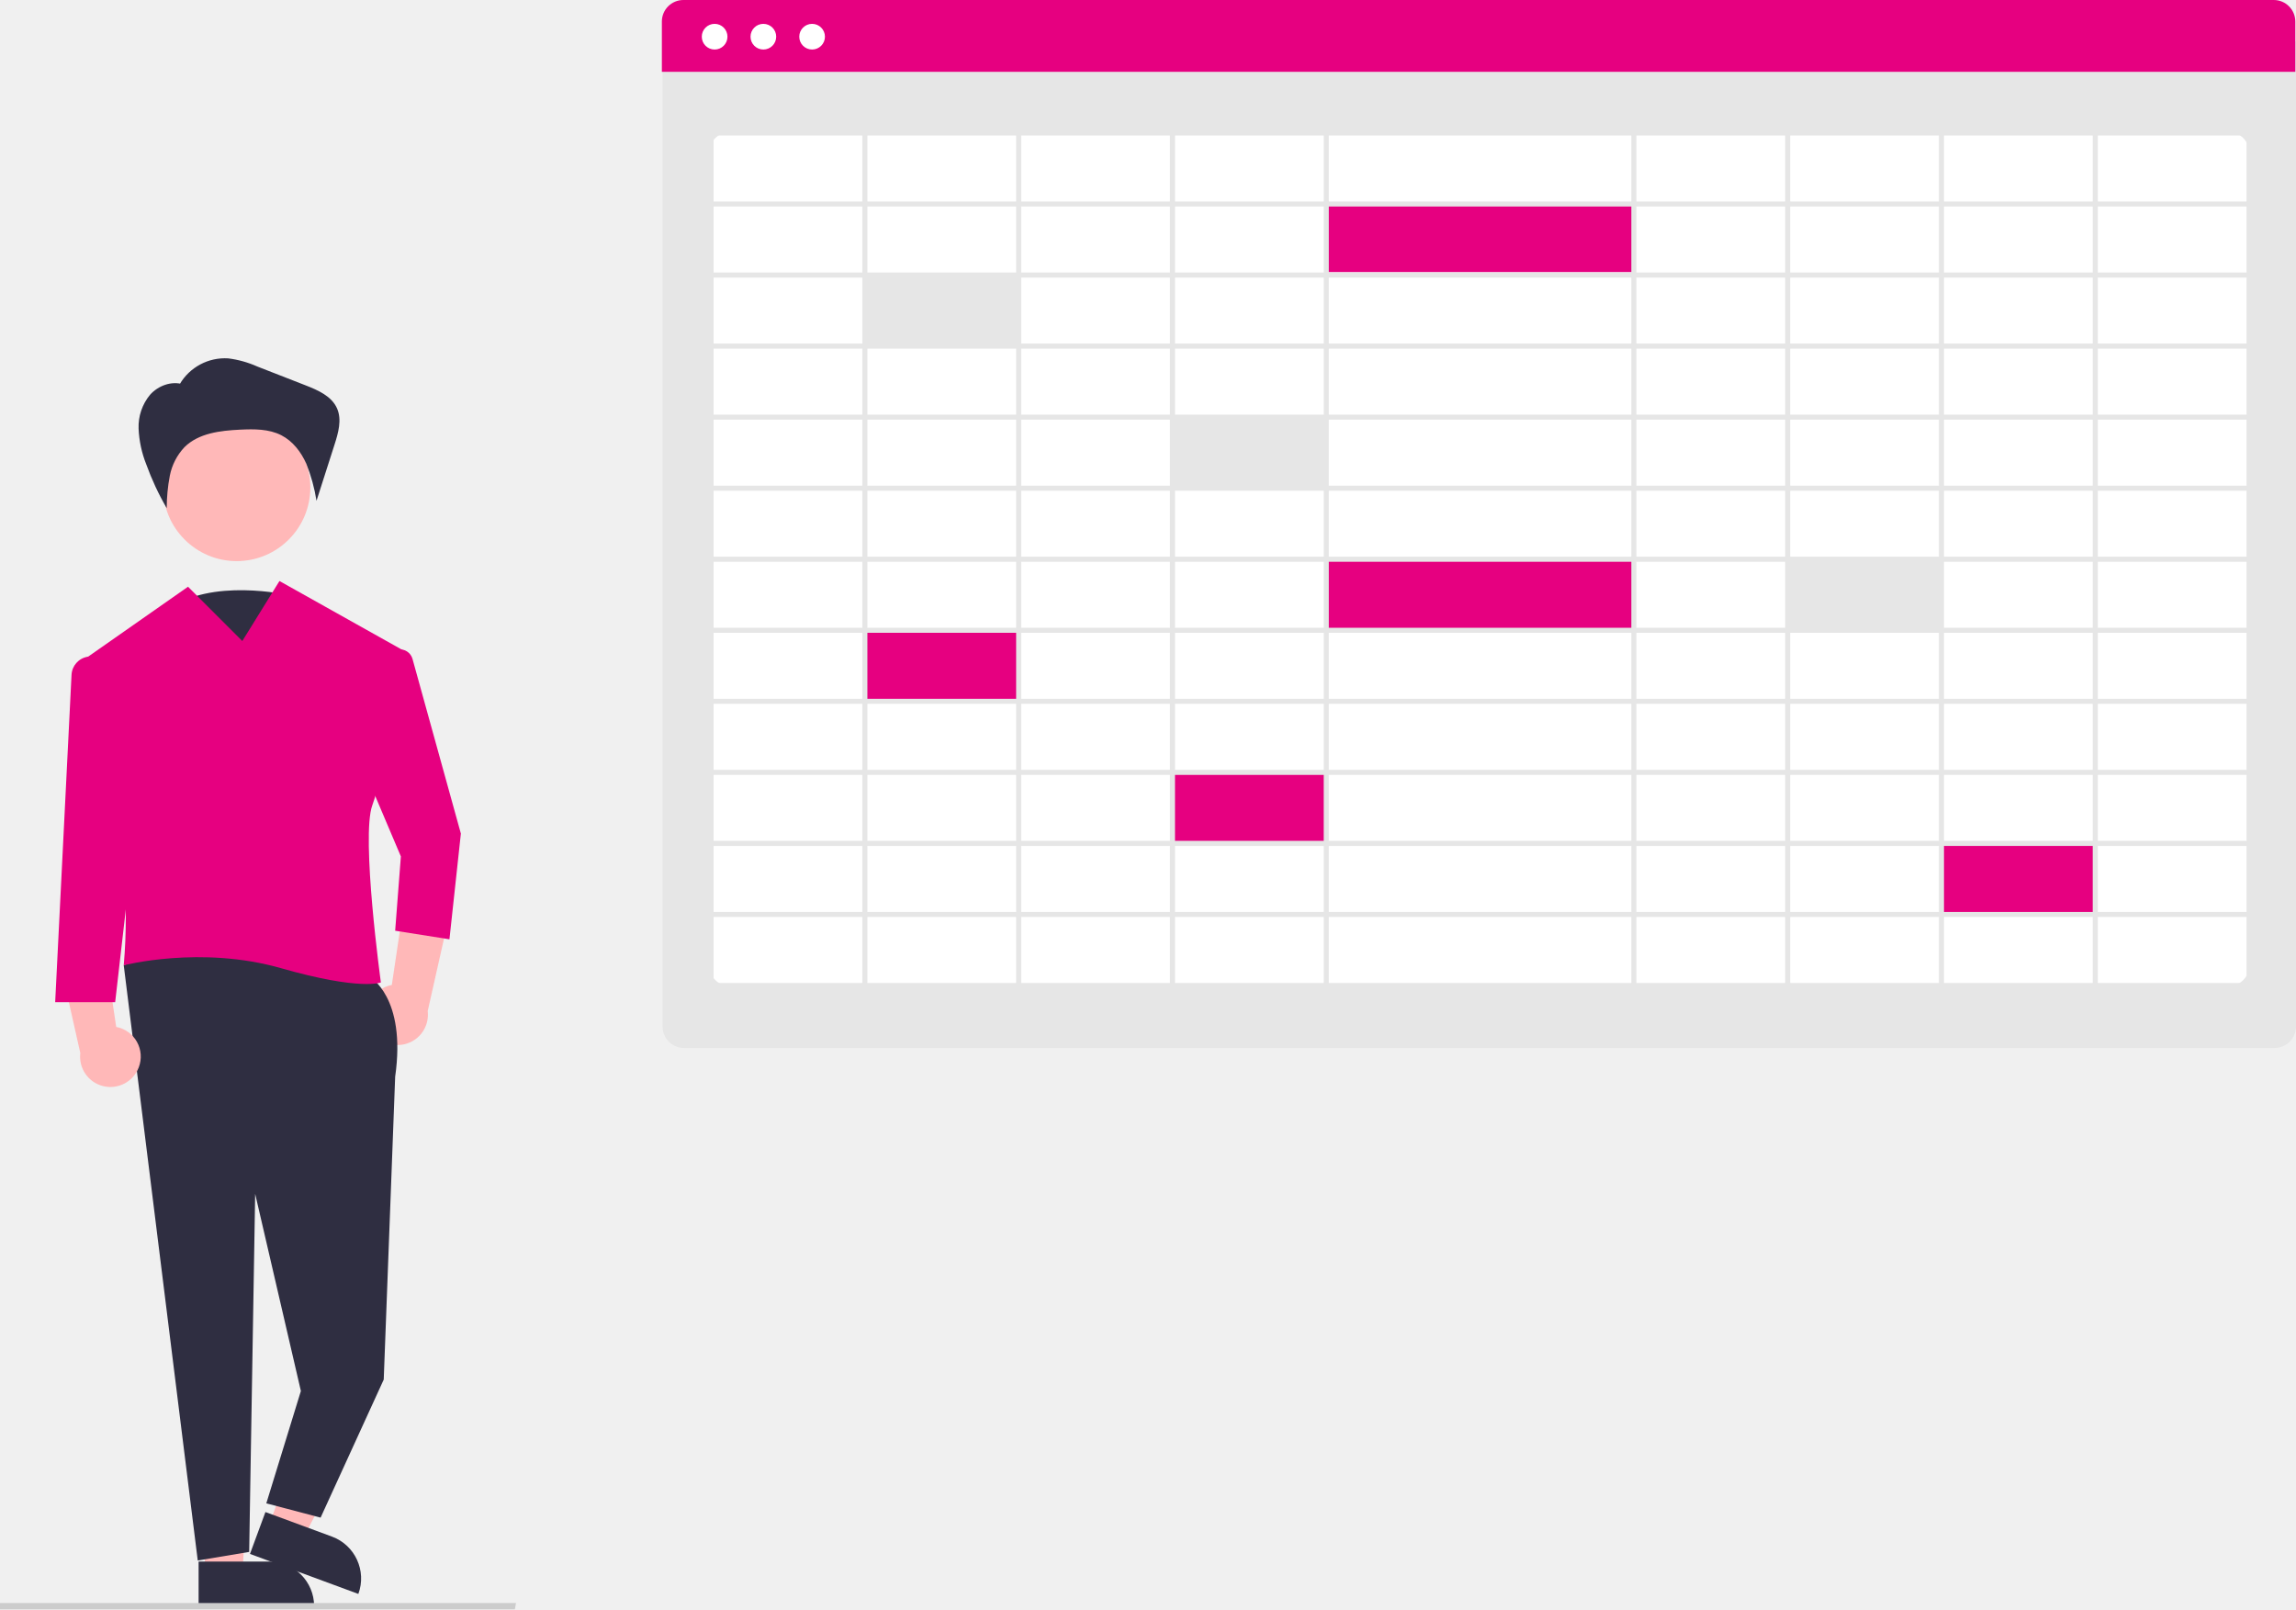
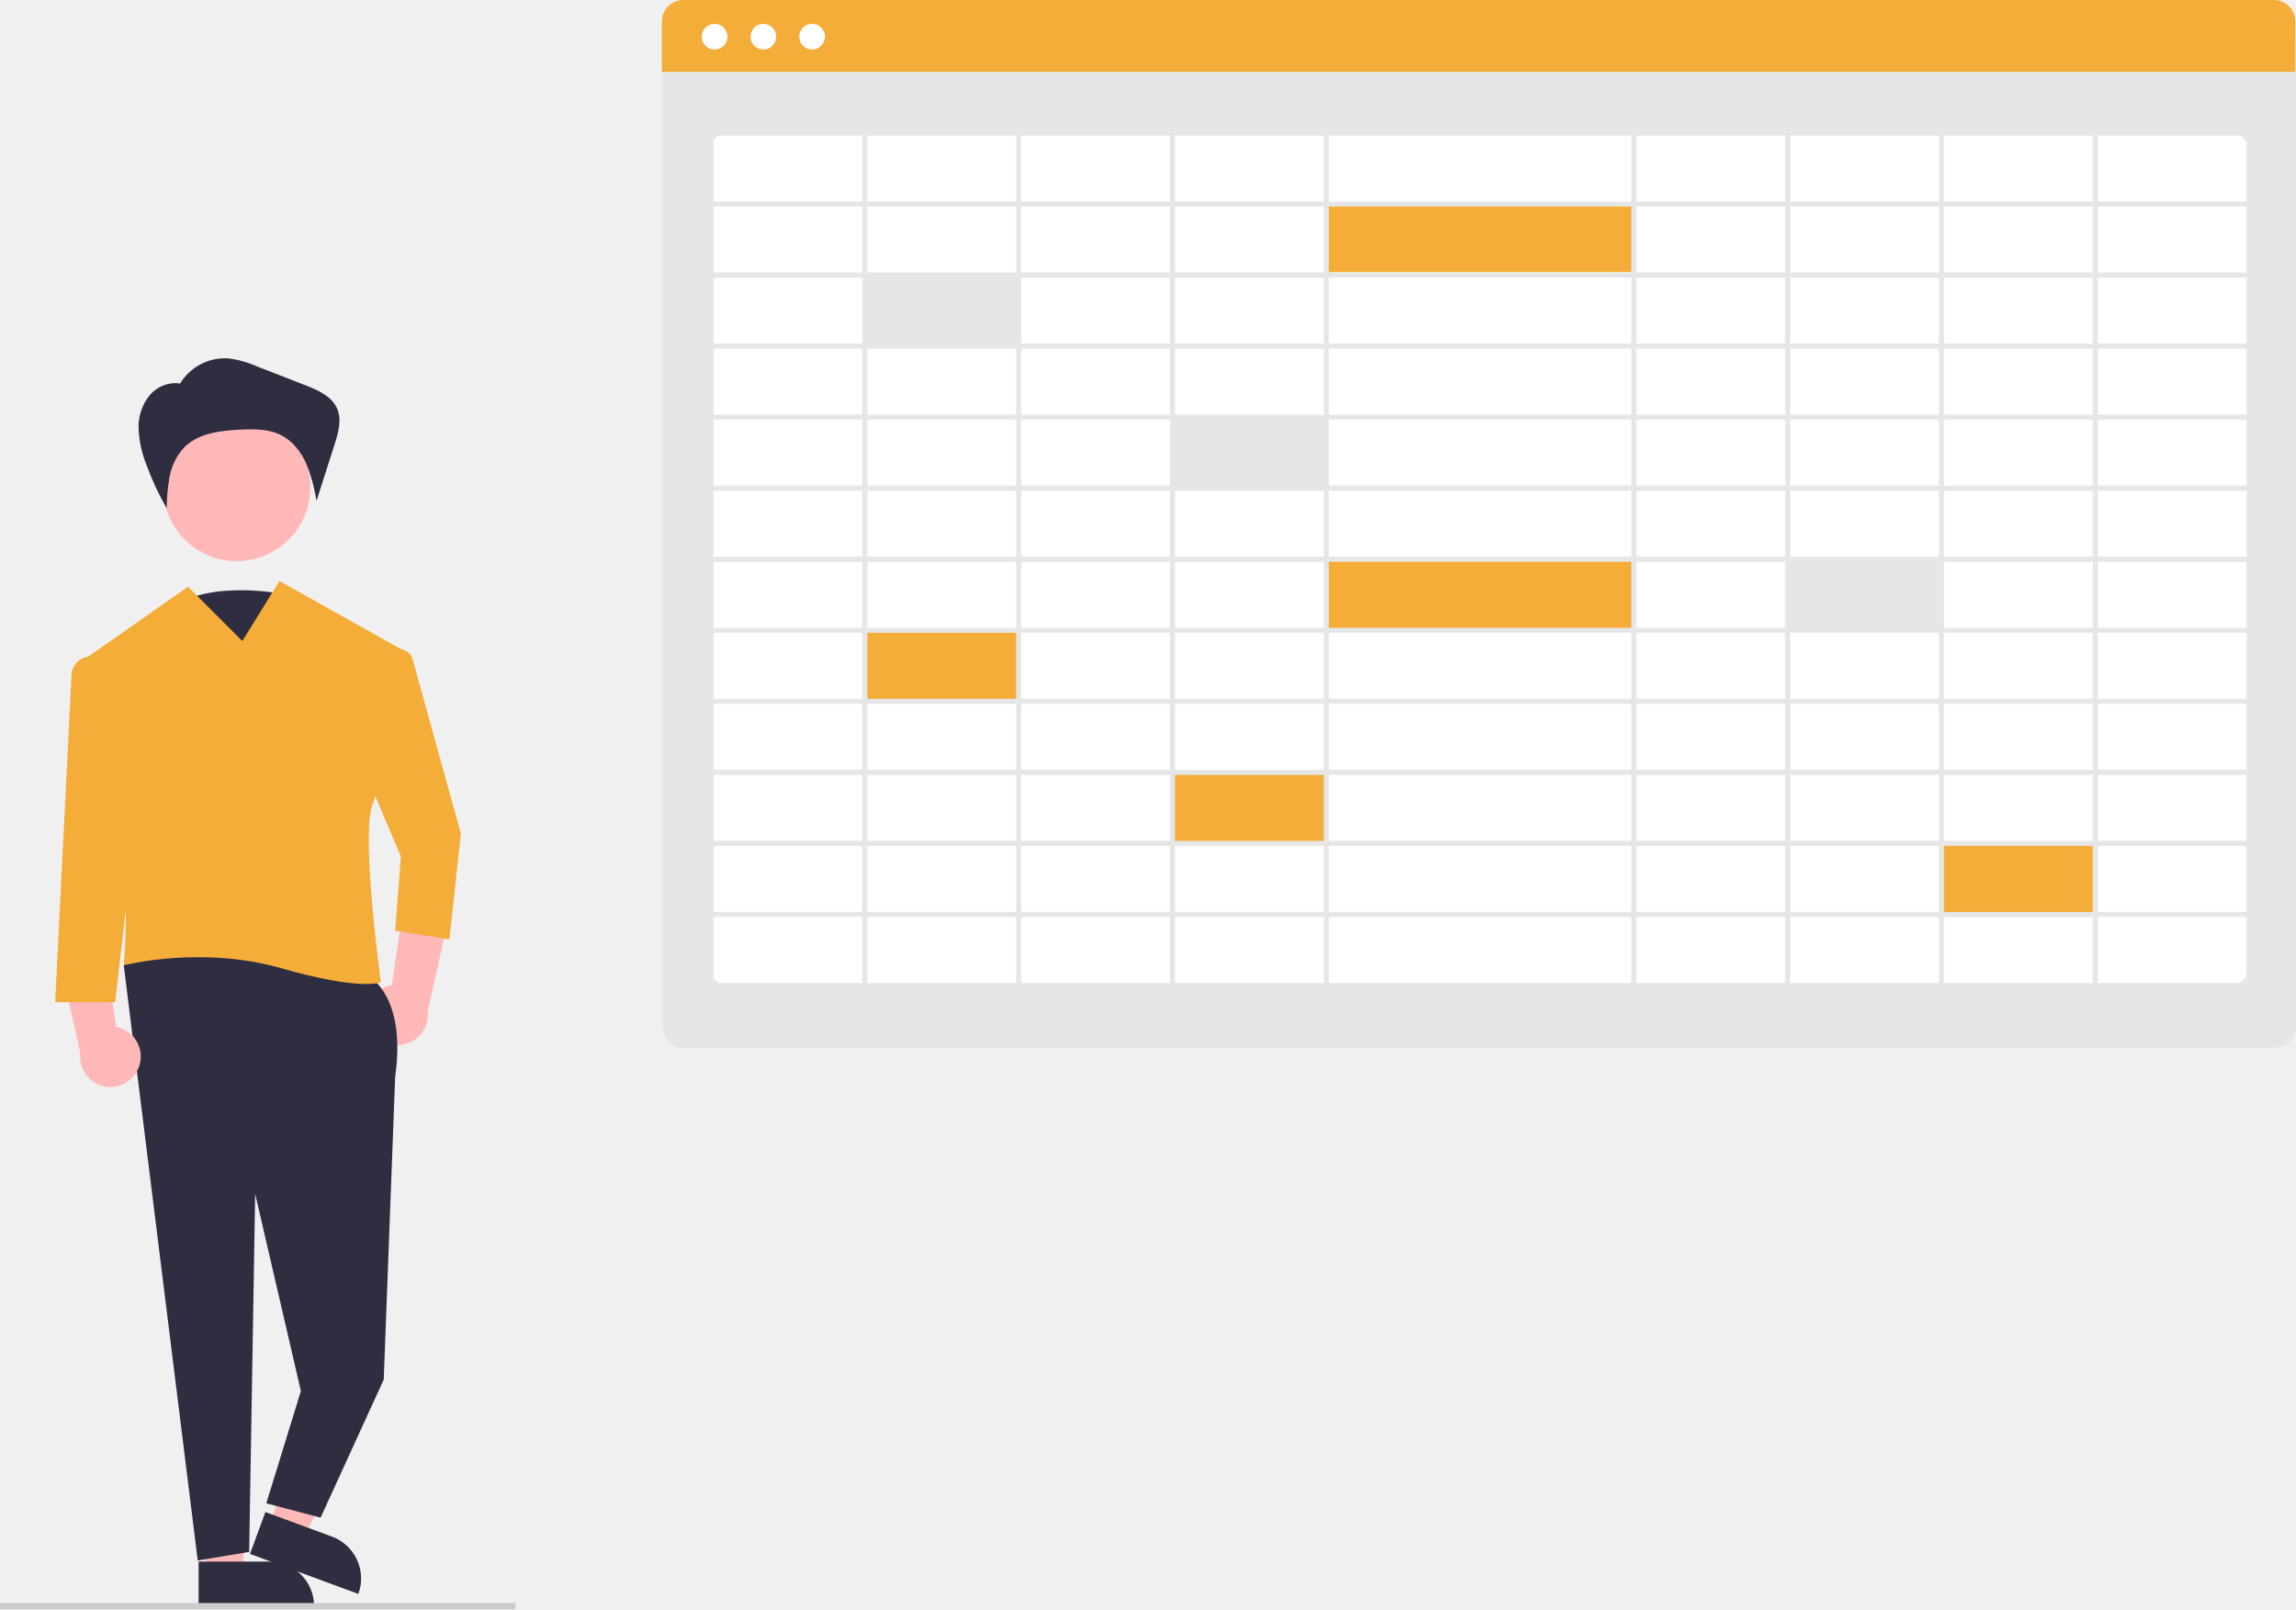
<svg xmlns="http://www.w3.org/2000/svg" id="e2e16f07-c08d-4c73-859c-14fba73875a7" data-name="Layer 1" width="765.839" height="536.777" viewBox="0 0 765.839 536.777">
  <path d="M975.748,531.162H445.253a7.18,7.18,0,0,1-7.172-7.172V195.42H982.92V523.99A7.18,7.18,0,0,1,975.748,531.162Z" transform="translate(-217.0804 -181.6116)" fill="#e6e6e6" />
  <path d="M960.192,510.629H460.809a7.258,7.258,0,0,1-7.25-7.25V232.79a7.258,7.258,0,0,1,7.25-7.25H960.192a7.258,7.258,0,0,1,7.25,7.25V503.379A7.258,7.258,0,0,1,960.192,510.629Z" transform="translate(-217.0804 -181.6116)" fill="#fff" />
-   <path d="M982.687,205.566H437.849V188.784a7.18,7.18,0,0,1,7.172-7.172H975.515a7.18,7.18,0,0,1,7.172,7.172Z" transform="translate(-217.0804 -181.6116)" fill="#e60080" />
+   <path d="M982.687,205.566H437.849V188.784a7.18,7.18,0,0,1,7.172-7.172H975.515a7.18,7.18,0,0,1,7.172,7.172Z" transform="translate(-217.0804 -181.6116)" fill="#f3ad38" />
  <circle cx="238.365" cy="12.237" r="4.283" fill="#fff" />
  <circle cx="254.623" cy="12.237" r="4.283" fill="#fff" />
  <circle cx="270.882" cy="12.237" r="4.283" fill="#fff" />
  <rect x="287.803" y="92.449" width="51.47" height="22.782" fill="#e6e6e6" />
  <rect x="390.742" y="139.7" width="51.47" height="22.782" fill="#e6e6e6" />
-   <rect x="287.803" y="210.576" width="51.47" height="22.782" fill="#e60080" />
-   <rect x="390.742" y="257.826" width="51.47" height="22.782" fill="#e60080" />
-   <rect x="647.246" y="281.452" width="51.47" height="22.782" fill="#e60080" />
+   <rect x="287.803" y="210.576" width="51.47" height="22.782" fill="#f3ad38" />
+   <rect x="390.742" y="257.826" width="51.47" height="22.782" fill="#f3ad38" />
+   <rect x="647.246" y="281.452" width="51.47" height="22.782" fill="#f3ad38" />
  <rect x="595.776" y="186.95" width="51.47" height="22.782" fill="#e6e6e6" />
-   <rect x="442.212" y="186.95" width="102.939" height="22.782" fill="#e60080" />
-   <rect x="442.212" y="67.98" width="102.939" height="22.782" fill="#e60080" />
+   <rect x="442.212" y="186.95" width="102.939" height="22.782" fill="#f3ad38" />
+   <rect x="442.212" y="67.98" width="102.939" height="22.782" fill="#f3ad38" />
  <path d="M453.414,225.122V511.158H968.109V225.122Zm513.008,23.696H916.809V226.81h49.613ZM660.305,414.688V392.68H761.218V414.688Zm100.914,1.688V438.383H660.305V416.375Zm0-94.782v22.008H660.305V321.593Zm-100.914-1.688V297.897H761.218v22.008Zm0,47.391V345.288H761.218v22.008Zm100.914,1.688v22.008H660.305V368.984ZM658.617,343.601H609.004V321.593h49.613Zm0,1.688v22.008H609.004V345.288Zm0,23.696v22.008H609.004V368.984Zm0,23.696V414.688H609.004V392.68Zm104.289,0H812.519V414.688H762.906Zm0-1.688V368.984H812.519v22.008Zm0-23.696V345.288H812.519v22.008Zm0-23.696V321.593H812.519v22.008Zm0-23.695V297.897H812.519v22.008Zm0-23.696V274.201H812.519v22.008Zm-1.688,0H660.305V274.201H761.218Zm-102.601,0H609.004V274.201h49.613Zm0,1.688v22.008H609.004V297.897Zm-51.301,22.008H557.703V297.897h49.614Zm0,1.688v22.008H557.703V321.593Zm0,23.695v22.008H557.703V345.288Zm0,23.696v22.008H557.703V368.984Zm0,23.696V414.688H557.703V392.68Zm0,23.695V438.383H557.703V416.375Zm1.688,0h49.613V438.383H609.004Zm49.613,23.696v22.008H609.004V440.071Zm1.688,0H761.218v22.008H660.305Zm102.601,0H812.519v22.008H762.906Zm0-1.688V416.375H812.519V438.383Zm51.301-22.008h49.614V438.383h-49.614Zm0-1.688V392.68h49.614V414.688Zm0-23.695V368.984h49.614v22.008Zm0-23.696V345.288h49.614v22.008Zm0-23.696V321.593h49.614v22.008Zm0-23.695V297.897h49.614v22.008Zm0-23.696V274.201h49.614v22.008Zm0-23.696V250.506h49.614v22.008Zm-1.688,0H762.906V250.506H812.519Zm-51.301,0H660.305V250.506H761.218Zm-102.601,0H609.004V250.506h49.613Zm-51.301,0H557.703V250.506h49.614Zm0,1.688v22.008H557.703V274.201Zm-51.301,22.008H506.402V274.201h49.613Zm0,1.688v22.008H506.402V297.897Zm0,23.696v22.008H506.402V321.593Zm0,23.695v22.008H506.402V345.288Zm0,23.696v22.008H506.402V368.984Zm0,23.696V414.688H506.402V392.68Zm0,23.695V438.383H506.402V416.375Zm0,23.696v22.008H506.402V440.071Zm1.688,0h49.614v22.008H557.703Zm49.614,23.695V485.775H557.703V463.766Zm1.688,0h49.613V485.775H609.004Zm51.301,0H761.218V485.775H660.305Zm102.601,0H812.519V485.775H762.906Zm51.301,0h49.614V485.775h-49.614Zm0-1.688V440.071h49.614v22.008ZM865.508,440.071h49.613v22.008H865.508Zm0-1.688V416.375h49.613V438.383Zm0-23.696V392.68h49.613V414.688Zm0-23.695V368.984h49.613v22.008Zm0-23.696V345.288h49.613v22.008Zm0-23.696V321.593h49.613v22.008Zm0-23.695V297.897h49.613v22.008Zm0-23.696V274.201h49.613v22.008Zm0-23.696V250.506h49.613v22.008Zm0-23.695V226.81h49.613v22.008Zm-1.688,0h-49.614V226.81h49.614Zm-51.301,0H762.906V226.81H812.519Zm-51.301,0H660.305V226.81H761.218Zm-102.601,0H609.004V226.81h49.613Zm-51.301,0H557.703V226.81h49.614Zm-51.301,0H506.402V226.81h49.613Zm0,1.688v22.008H506.402V250.506Zm-51.301,22.008H455.102V250.506h49.613Zm0,1.688v22.008H455.102V274.201Zm0,23.696v22.008H455.102V297.897Zm0,23.696v22.008H455.102V321.593Zm0,23.695v22.008H455.102V345.288Zm0,23.696v22.008H455.102V368.984Zm0,23.696V414.688H455.102V392.68Zm0,23.695V438.383H455.102V416.375Zm0,23.696v22.008H455.102V440.071Zm0,23.695V485.775H455.102V463.766Zm1.688,0h49.613V485.775H506.402Zm49.613,23.696V509.47H506.402V487.463Zm1.688,0h49.614V509.47H557.703Zm51.301,0h49.613V509.47H609.004Zm51.301,0H761.218V509.47H660.305Zm102.601,0H812.519V509.47H762.906Zm51.301,0h49.614V509.47h-49.614Zm51.301,0h49.613V509.47H865.508Zm0-1.688V463.766h49.613V485.775Zm51.301-22.009h49.613V485.775H916.809Zm0-1.688V440.071h49.613v22.008Zm0-23.695V416.375h49.613V438.383Zm0-23.696V392.68h49.613V414.688Zm0-23.695V368.984h49.613v22.008Zm0-23.696V345.288h49.613v22.008Zm0-23.696V321.593h49.613v22.008Zm0-23.695V297.897h49.613v22.008Zm0-23.696V274.201h49.613v22.008Zm0-23.696V250.506h49.613v22.008ZM504.715,226.81v22.008H455.102V226.81ZM455.102,487.463h49.613V509.47H455.102Zm461.707,22.008V487.463h49.613V509.47Z" transform="translate(-217.0804 -181.6116)" fill="#e6e6e6" />
  <path d="M313.306,380.104s-26.038-6-40.359,5,18.227,36,18.227,36Z" transform="translate(-217.0804 -181.6116)" fill="#2f2e41" />
  <path d="M340.233,523.587a10.056,10.056,0,0,1,7.54-13.45l5.262-35.345,13.828,12.394-7.117,31.664a10.11,10.11,0,0,1-19.513,4.737Z" transform="translate(-217.0804 -181.6116)" fill="#ffb8b8" />
  <polygon points="68.648 525.464 80.881 524.652 83.571 477.082 65.517 478.28 68.648 525.464" fill="#ffb8b8" />
  <path d="M283.326,702.463h38.531a0,0,0,0,1,0,0v14.887a0,0,0,0,1,0,0H298.213a14.887,14.887,0,0,1-14.887-14.887v0A0,0,0,0,1,283.326,702.463Z" transform="translate(388.102 1238.201) rotate(180)" fill="#2f2e41" />
  <polygon points="89.789 508.53 101.29 512.775 123.139 470.433 106.164 464.168 89.789 508.53" fill="#ffb8b8" />
  <path d="M301.848,692.156h38.531a0,0,0,0,1,0,0v14.887a0,0,0,0,1,0,0H316.735a14.887,14.887,0,0,1-14.887-14.887v0A0,0,0,0,1,301.848,692.156Z" transform="translate(163.0152 1285.5) rotate(-159.7395)" fill="#2f2e41" />
  <path d="M340.311,507.391s12.389,6.671,8.577,33.354L345.076,641.76l-21.059,46.049-18.106-4.765,11.53-37.473-15.248-65.755-2,119.428L283.039,702.104,258.356,503.579l31.448-14.295Z" transform="translate(-217.0804 -181.6116)" fill="#2f2e41" />
  <circle cx="78.95" cy="162.594" r="24.561" fill="#ffb8b8" />
-   <path d="M310.293,375.405l-12.389,20.012-18.106-18.106-33.85,23.695a6.403,6.403,0,0,0-2.273,7.643c5.207,12.875,18.541,50.933,14.681,94.93,0,0,25.73-6.671,52.413.953s33.354,4.765,33.354,4.765-6.671-48.601-2.859-59.084c3.162-8.695,9.602-37.717,11.707-47.361a4.347,4.347,0,0,0-2.127-4.721Z" transform="translate(-217.0804 -181.6116)" fill="#e60080" />
-   <path d="M349.862,398.247l0,0a4.355,4.355,0,0,1,4.813,3.149l16.131,58.253-3.812,35.26-18.106-2.859,1.906-24.777-13.342-31.448,8.807-34.348A4.355,4.355,0,0,1,349.862,398.247Z" transform="translate(-217.0804 -181.6116)" fill="#e60080" />
+   <path d="M310.293,375.405l-12.389,20.012-18.106-18.106-33.85,23.695a6.403,6.403,0,0,0-2.273,7.643c5.207,12.875,18.541,50.933,14.681,94.93,0,0,25.73-6.671,52.413.953s33.354,4.765,33.354,4.765-6.671-48.601-2.859-59.084c3.162-8.695,9.602-37.717,11.707-47.361a4.347,4.347,0,0,0-2.127-4.721Z" transform="translate(-217.0804 -181.6116)" fill="#f3ad38" />
+   <path d="M349.862,398.247l0,0a4.355,4.355,0,0,1,4.813,3.149l16.131,58.253-3.812,35.26-18.106-2.859,1.906-24.777-13.342-31.448,8.807-34.348A4.355,4.355,0,0,1,349.862,398.247Z" transform="translate(-217.0804 -181.6116)" fill="#f3ad38" />
  <path d="M277.038,309.728a17.506,17.506,0,0,1,16.141-8.588,34.306,34.306,0,0,1,9.755,2.731l16.056,6.263c4.155,1.621,8.705,3.606,10.508,7.685,1.673,3.786.425,8.158-.839,12.1L322.652,348.654a57.031,57.031,0,0,0-3.404-12.376c-1.745-3.917-4.505-7.529-8.32-9.487-4.171-2.14-9.086-2.095-13.768-1.87-6.631.319-13.84,1.163-18.552,5.84a19.27,19.27,0,0,0-4.889,9.549,57.479,57.479,0,0,0-1.025,10.809,89.613,89.613,0,0,1-6.843-14.671,36.3,36.3,0,0,1-2.543-11.876,16.703,16.703,0,0,1,3.828-11.296c2.713-3.032,7.132-4.668,11.019-3.468" transform="translate(-217.0804 -181.6116)" fill="#2f2e41" />
  <path d="M263.379,537.587a10.056,10.056,0,0,0-7.54-13.45l-5.262-35.345-13.828,12.394,7.117,31.664a10.11,10.11,0,0,0,19.513,4.737Z" transform="translate(-217.0804 -181.6116)" fill="#ffb8b8" />
-   <path d="M246.295,400.669h0a6.413,6.413,0,0,0-5.351,6.006l-5.46,109.2h20.012l6.671-58.131-8.489-51.786A6.413,6.413,0,0,0,246.295,400.669Z" transform="translate(-217.0804 -181.6116)" fill="#e60080" />
+   <path d="M246.295,400.669h0a6.413,6.413,0,0,0-5.351,6.006l-5.46,109.2h20.012l6.671-58.131-8.489-51.786A6.413,6.413,0,0,0,246.295,400.669Z" transform="translate(-217.0804 -181.6116)" fill="#f3ad38" />
  <polygon points="171.738 536.777 0 536.777 0 534.671 172.12 534.671 171.738 536.777" fill="#ccc" />
</svg>
